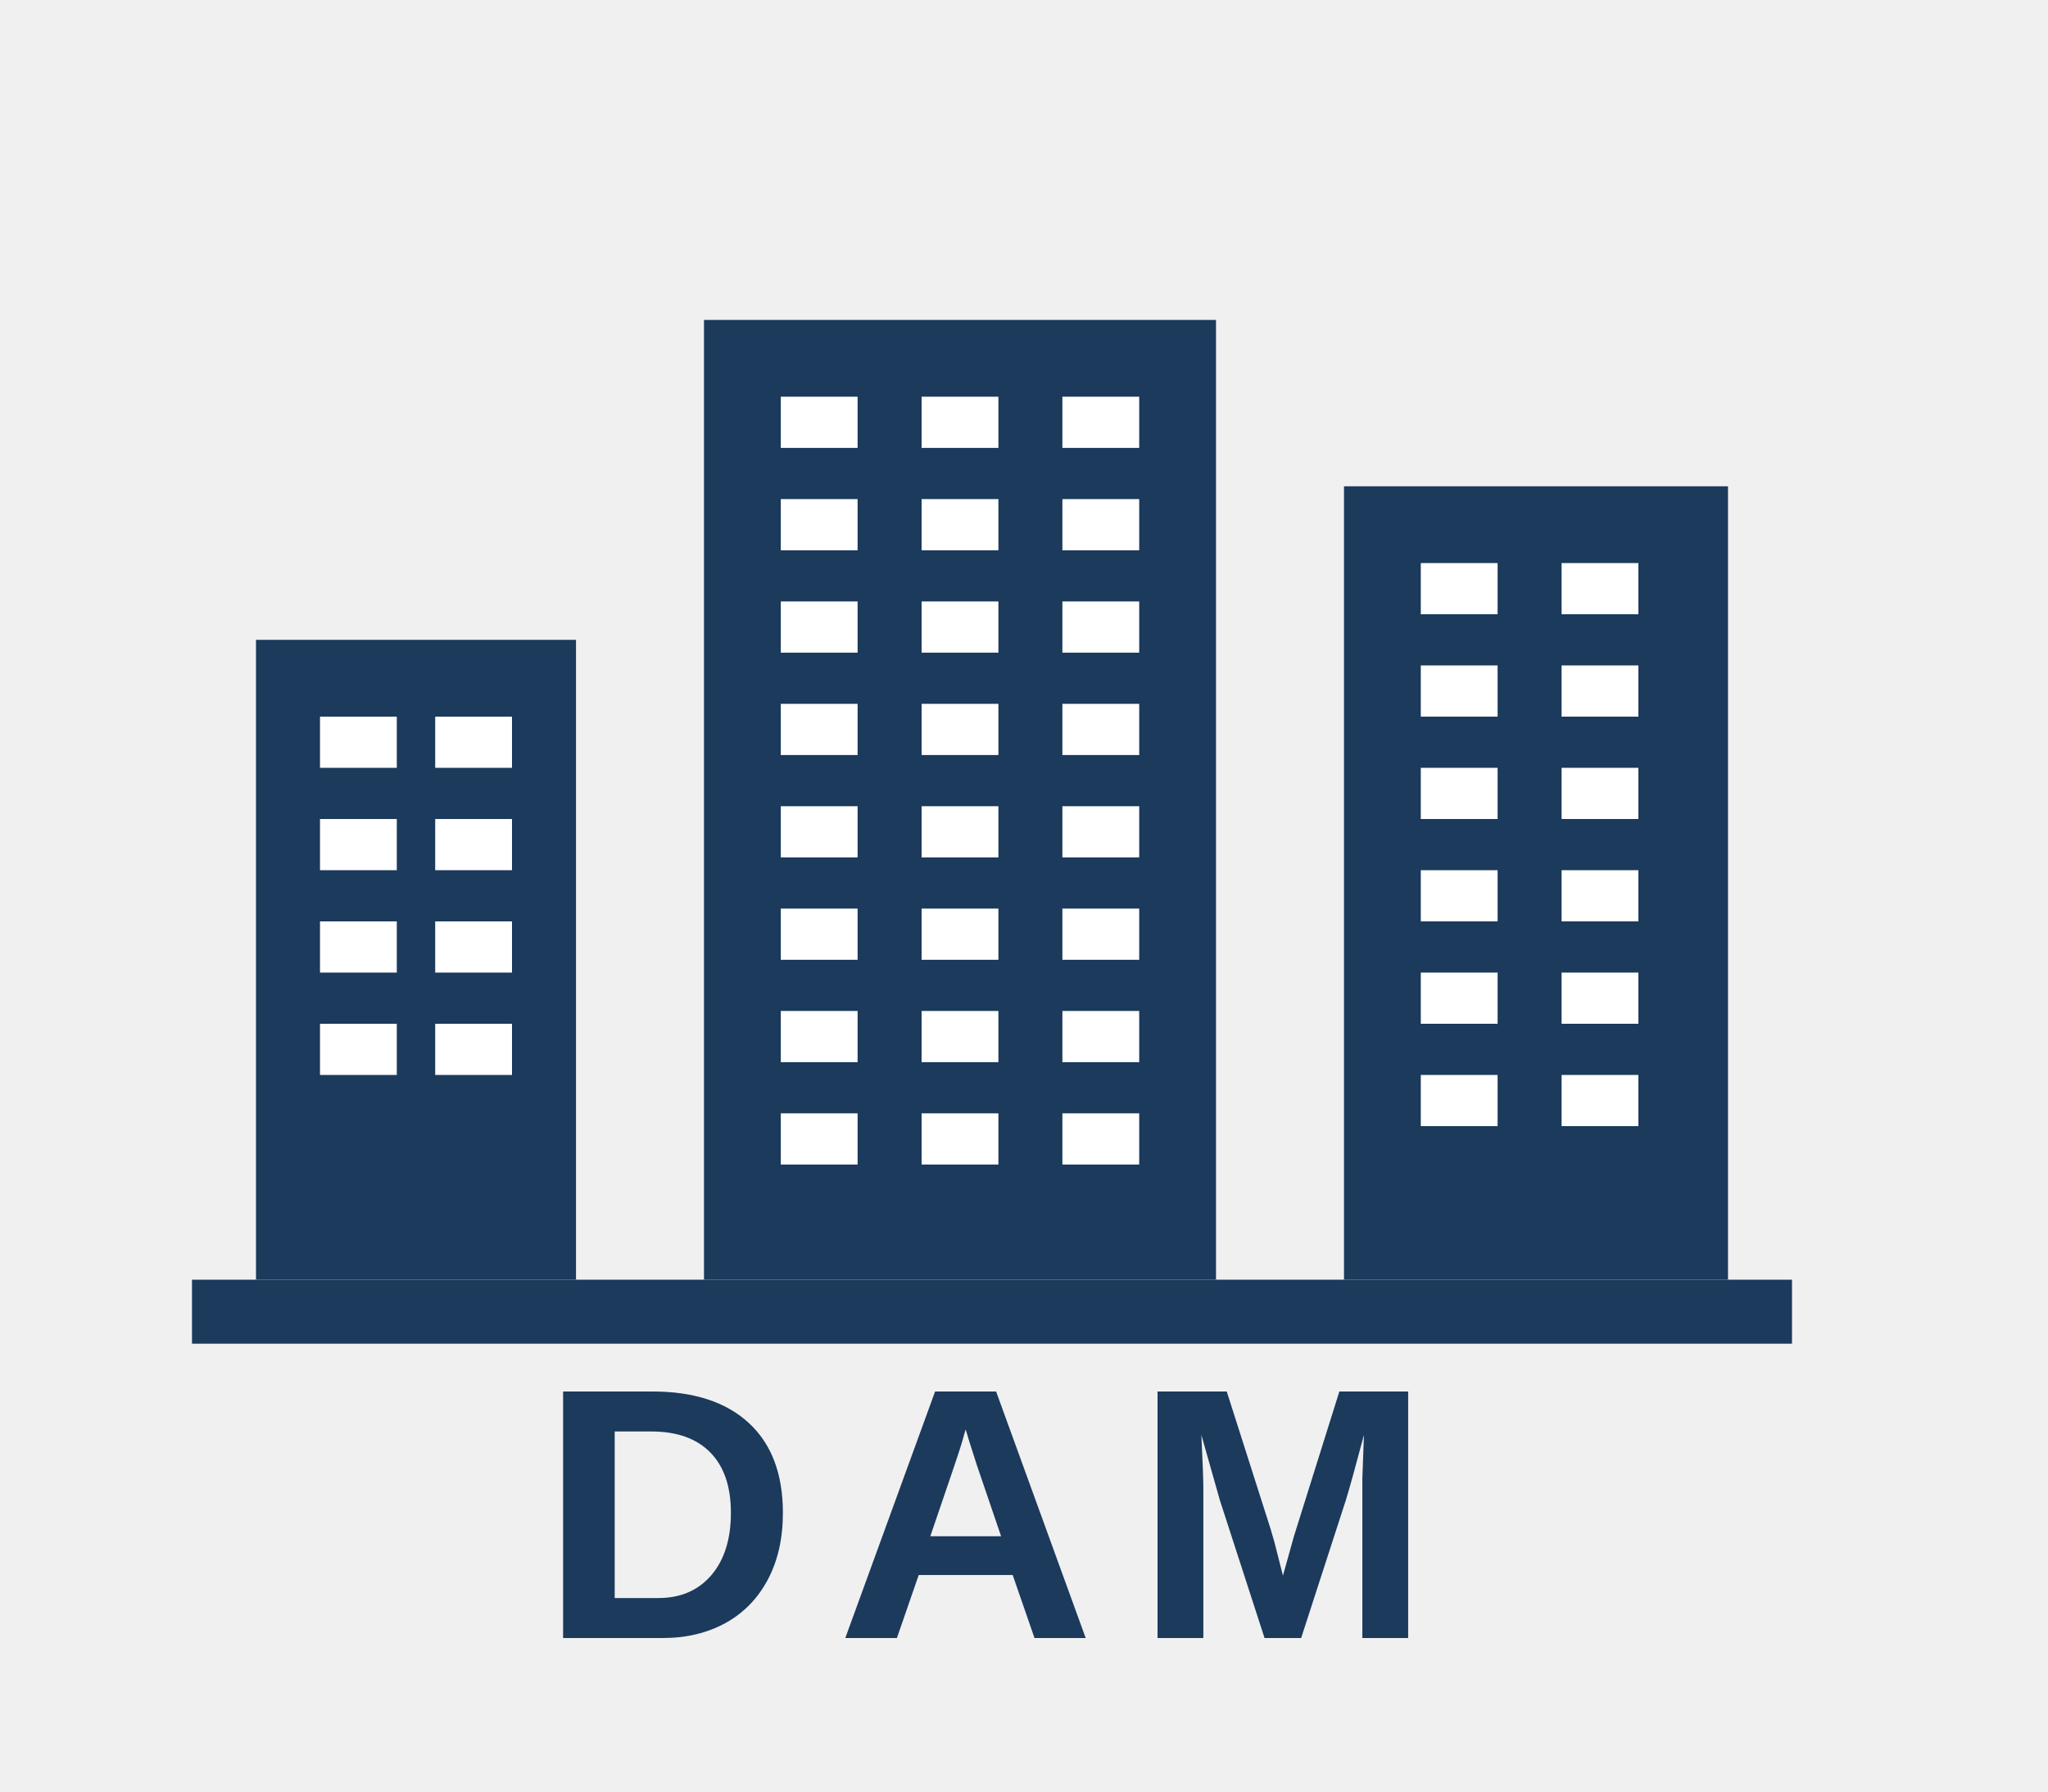
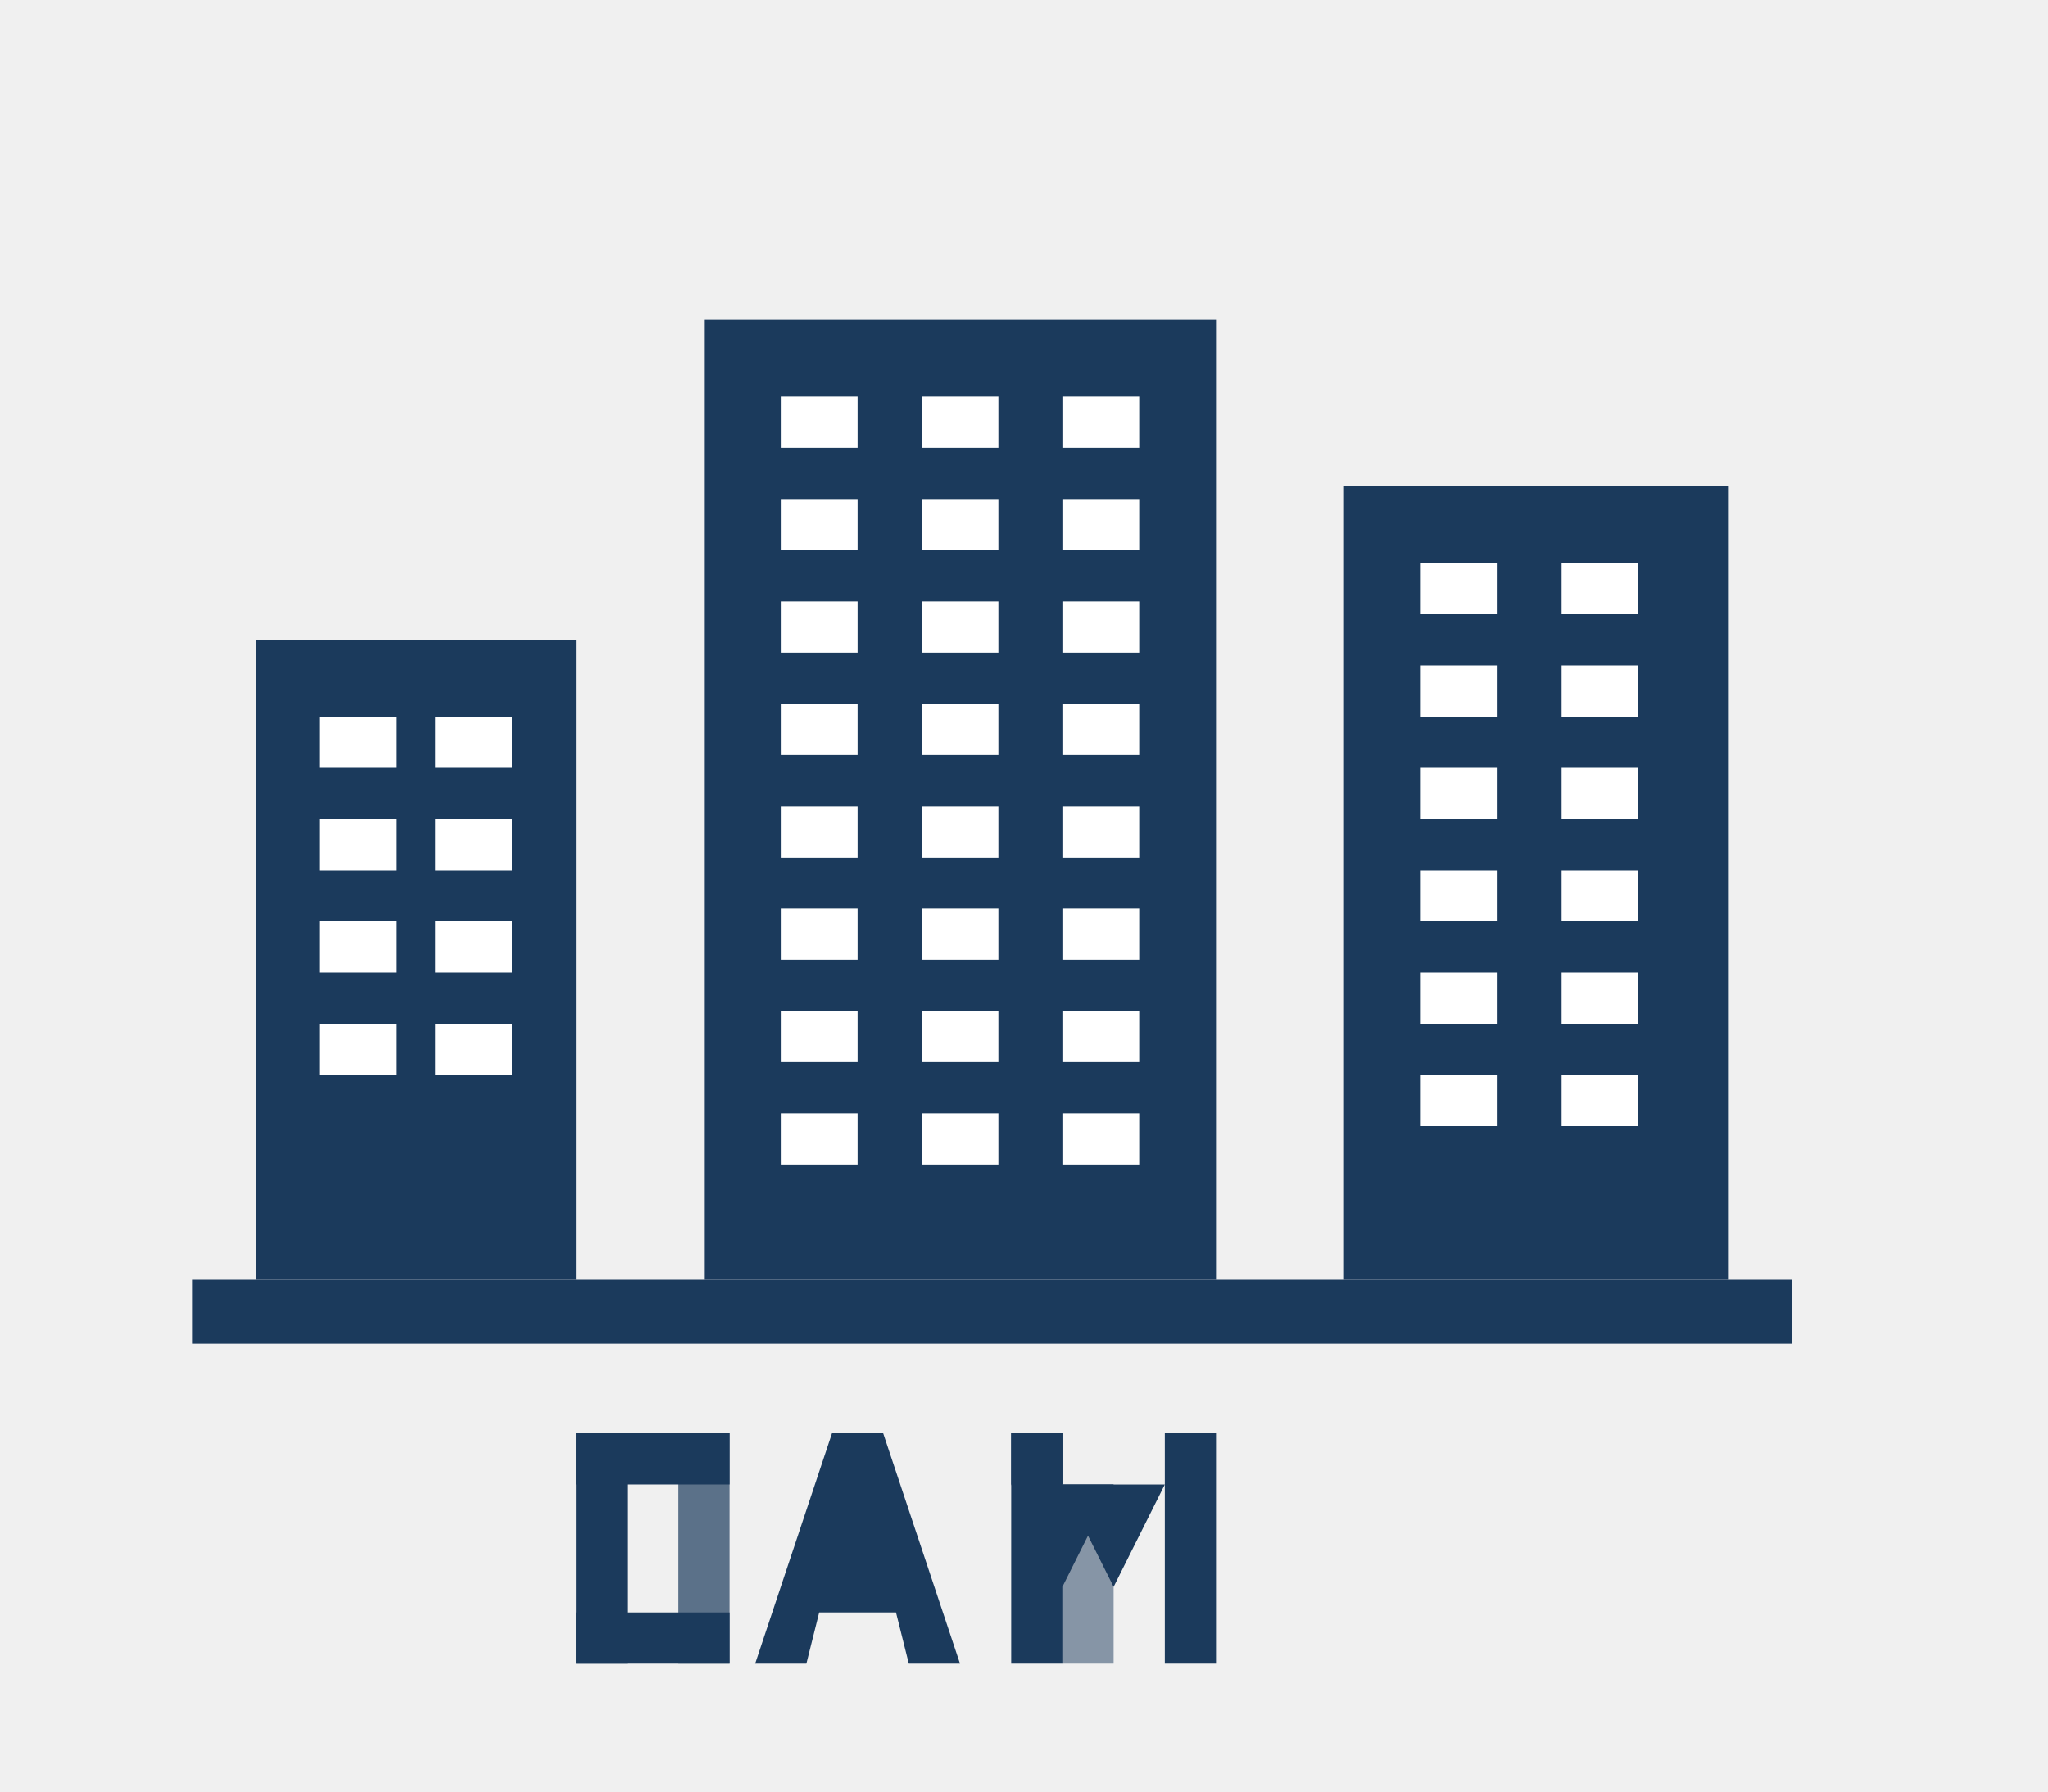
<svg xmlns="http://www.w3.org/2000/svg" viewBox="0 0 160 140" width="160" height="140">
  <rect x="20" y="50" width="25" height="50" fill="#1B3A5C" />
  <rect x="25" y="56" width="6" height="4" fill="#fff" />
  <rect x="25" y="64" width="6" height="4" fill="#fff" />
  <rect x="25" y="72" width="6" height="4" fill="#fff" />
  <rect x="25" y="80" width="6" height="4" fill="#fff" />
  <rect x="34" y="56" width="6" height="4" fill="#fff" />
  <rect x="34" y="64" width="6" height="4" fill="#fff" />
  <rect x="34" y="72" width="6" height="4" fill="#fff" />
  <rect x="34" y="80" width="6" height="4" fill="#fff" />
  <rect x="55" y="25" width="40" height="75" fill="#1B3A5C" />
  <rect x="61" y="31" width="6" height="4" fill="#fff" />
  <rect x="61" y="39" width="6" height="4" fill="#fff" />
  <rect x="61" y="47" width="6" height="4" fill="#fff" />
  <rect x="61" y="55" width="6" height="4" fill="#fff" />
  <rect x="61" y="63" width="6" height="4" fill="#fff" />
  <rect x="61" y="71" width="6" height="4" fill="#fff" />
  <rect x="61" y="79" width="6" height="4" fill="#fff" />
  <rect x="61" y="87" width="6" height="4" fill="#fff" />
  <rect x="72" y="31" width="6" height="4" fill="#fff" />
  <rect x="72" y="39" width="6" height="4" fill="#fff" />
  <rect x="72" y="47" width="6" height="4" fill="#fff" />
  <rect x="72" y="55" width="6" height="4" fill="#fff" />
  <rect x="72" y="63" width="6" height="4" fill="#fff" />
  <rect x="72" y="71" width="6" height="4" fill="#fff" />
  <rect x="72" y="79" width="6" height="4" fill="#fff" />
  <rect x="72" y="87" width="6" height="4" fill="#fff" />
  <rect x="83" y="31" width="6" height="4" fill="#fff" />
  <rect x="83" y="39" width="6" height="4" fill="#fff" />
  <rect x="83" y="47" width="6" height="4" fill="#fff" />
  <rect x="83" y="55" width="6" height="4" fill="#fff" />
  <rect x="83" y="63" width="6" height="4" fill="#fff" />
  <rect x="83" y="71" width="6" height="4" fill="#fff" />
  <rect x="83" y="79" width="6" height="4" fill="#fff" />
  <rect x="83" y="87" width="6" height="4" fill="#fff" />
  <rect x="105" y="38" width="30" height="62" fill="#1B3A5C" />
  <rect x="111" y="44" width="6" height="4" fill="#fff" />
  <rect x="111" y="52" width="6" height="4" fill="#fff" />
  <rect x="111" y="60" width="6" height="4" fill="#fff" />
  <rect x="111" y="68" width="6" height="4" fill="#fff" />
  <rect x="111" y="76" width="6" height="4" fill="#fff" />
  <rect x="111" y="84" width="6" height="4" fill="#fff" />
  <rect x="122" y="44" width="6" height="4" fill="#fff" />
  <rect x="122" y="52" width="6" height="4" fill="#fff" />
  <rect x="122" y="60" width="6" height="4" fill="#fff" />
  <rect x="122" y="68" width="6" height="4" fill="#fff" />
  <rect x="122" y="76" width="6" height="4" fill="#fff" />
  <rect x="122" y="84" width="6" height="4" fill="#fff" />
  <rect x="15" y="100" width="125" height="5" fill="#1B3A5C" />
-   <text x="77" y="128" font-family="Arial, Helvetica, sans-serif" font-size="28" font-weight="bold" fill="#1B3A5C" text-anchor="middle" letter-spacing="3">DAM</text>
+   <rect x="45" y="112" width="4" height="18" fill="#1B3A5C" />
+   <rect x="45" y="112" width="12" height="4" fill="#1B3A5C" />
+   <rect x="45" y="126" width="12" height="4" fill="#1B3A5C" />
+   <rect x="53" y="112" width="4" height="18" fill="#1B3A5C" opacity="0.7" />
+   <polygon points="65,112 59,130 63,130 64,126 70,126 71,130 75,130 69,112" fill="#1B3A5C" />
+   <rect x="63" y="122" width="8" height="3" fill="#1B3A5C" />
+   <rect x="79" y="112" width="4" height="18" fill="#1B3A5C" />
+   <rect x="79" y="112" width="4" height="4" fill="#1B3A5C" />
+   <polygon points="79,116 83,124 87,116 87,116" fill="#1B3A5C" />
+   <rect x="83" y="116" width="4" height="14" fill="#1B3A5C" opacity="0.5" />
+   <rect x="91" y="112" width="4" height="18" fill="#1B3A5C" />
+   <polygon points="83,116 87,124 91,116" fill="#1B3A5C" />
</svg>
